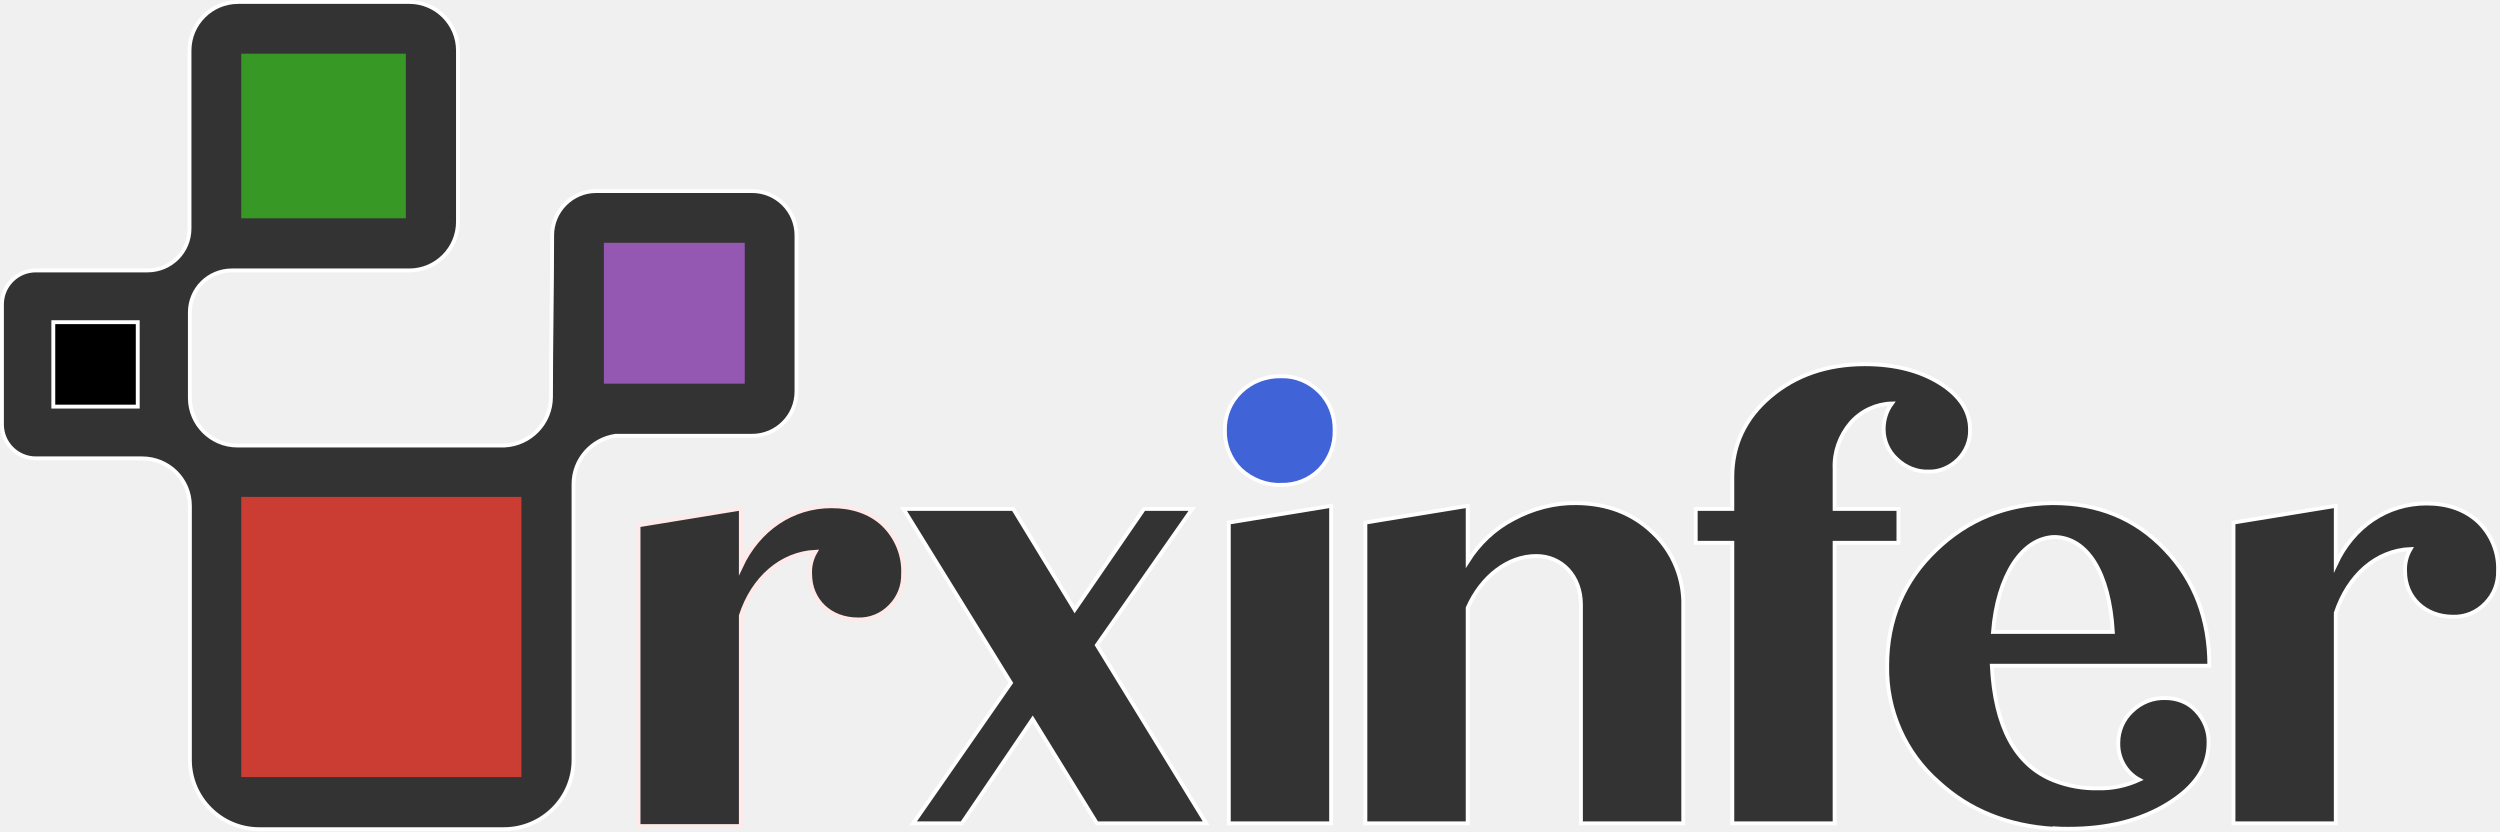
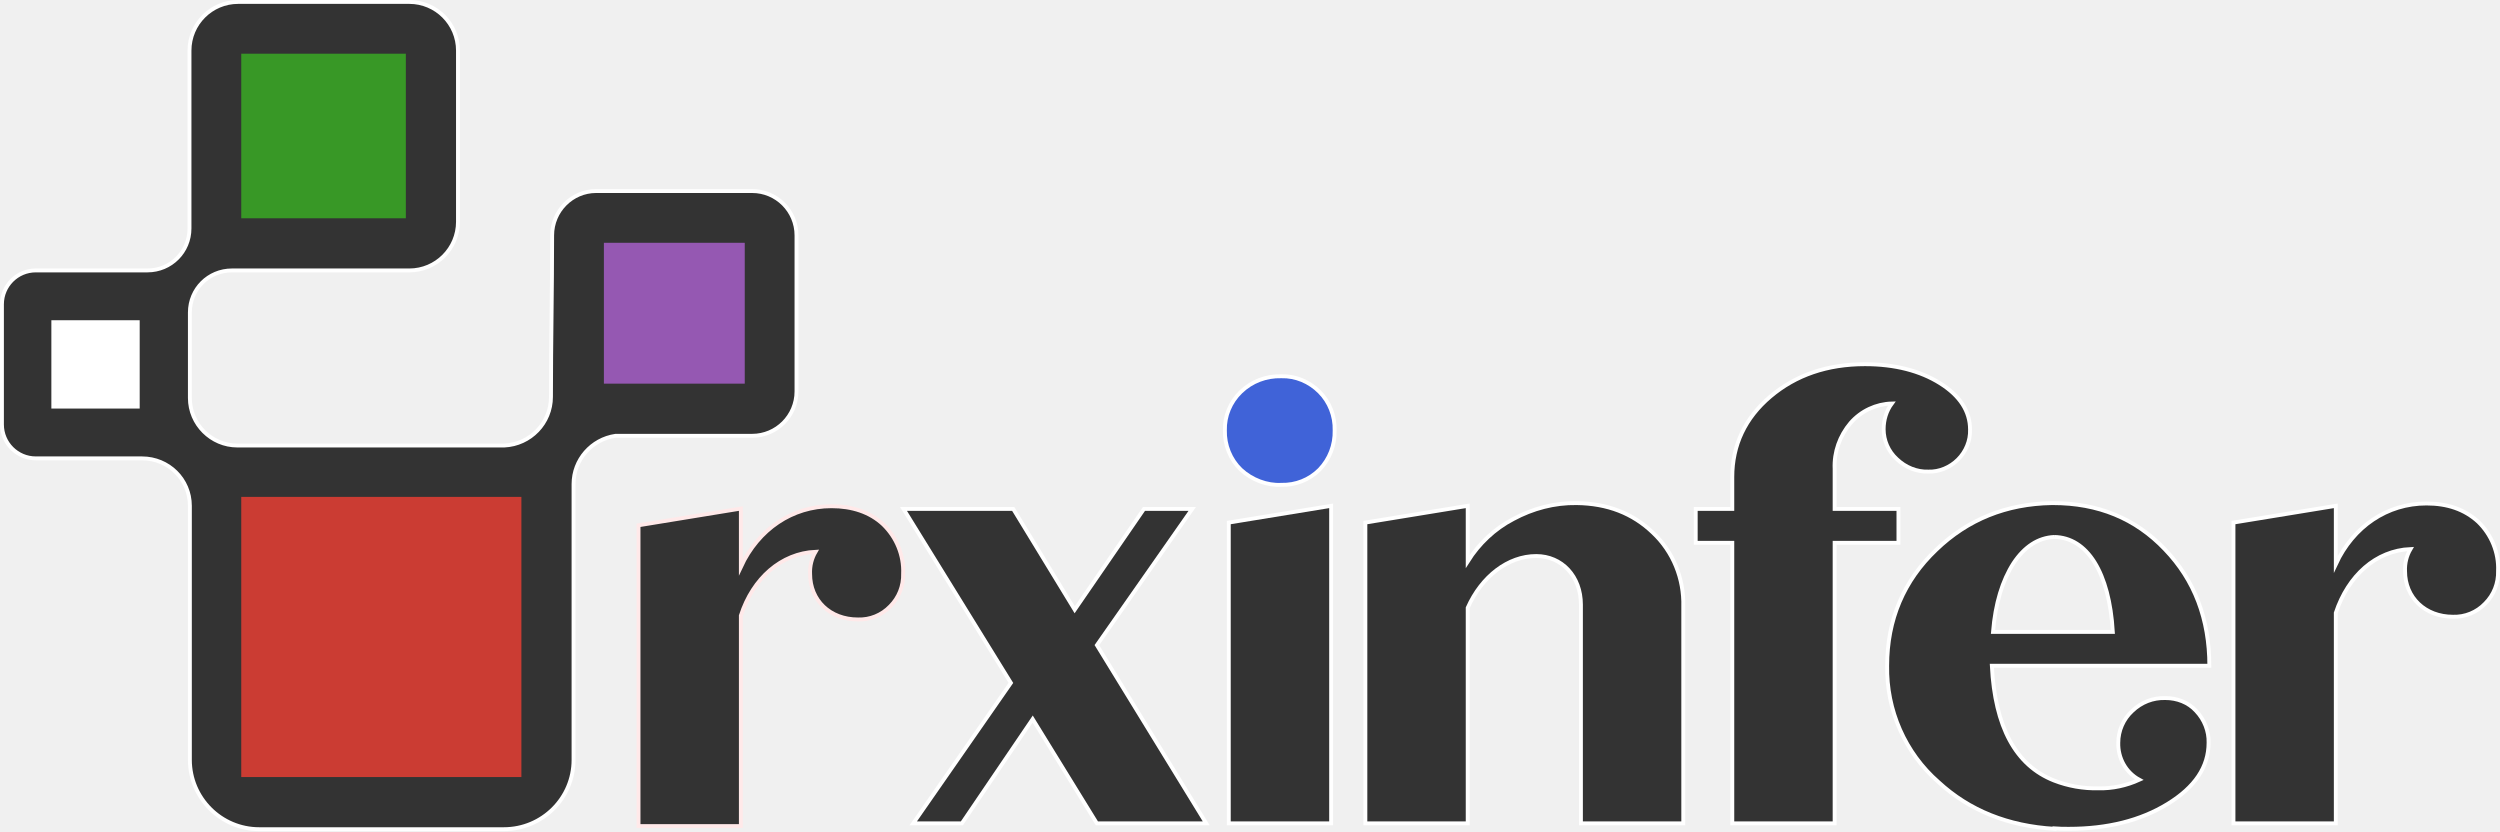
<svg xmlns="http://www.w3.org/2000/svg" version="1.1" id="Layer_1" x="0px" y="0px" viewBox="0 0 642.5 213.6" style="enable-background:new 0 0 642.5 213.6;" xml:space="preserve">
  <style type="text/css">
	.st0{fill-rule:evenodd;clip-rule:evenodd;fill:#333333;stroke:#FFFFFF;stroke-miterlimit:10;}
	.st1{fill:#389826;}
	.st2{fill:#9558B2;}
- 	.st3{stroke:#FFFFFF;stroke-miterlimit:10;}
+ 	.st3{fill:#FFFFFF;stroke:#FFFFFF;stroke-miterlimit:10;}
	.st4{fill:#CB3C33;}
	.st5{fill-rule:evenodd;clip-rule:evenodd;fill:#333333;stroke:#FFE9E9;stroke-miterlimit:10;}
	.st6{fill-rule:evenodd;clip-rule:evenodd;fill:#4063D8;stroke:#FFFFFF;stroke-miterlimit:10;}
</style>
  <g id="Слой_2">
    <g id="Layer_1_00000116955105323099935610000000039006590443086520_">
      <path class="st0" d="M66.6,114.5h63c6.7-0.3,12-5.8,12-12.5c0-14.1,0.3-27.6,0.3-41.5c0-6.3,5.1-11.4,11.3-11.4h40.1    c6.3,0,11.4,5.1,11.4,11.4v40.1c0,6.3-5.1,11.4-11.4,11.4h-35.1c-6.2,0.9-10.8,6.2-10.8,12.4v70.9c0,9.8-8,17.8-17.9,17.8H66.6    c-9.8,0-17.8-8-17.8-17.8V130c0-6.8-5.5-12.2-12.3-12.2H9.2c-4.8,0-8.7-3.9-8.7-8.7V78.2c0-4.8,3.9-8.7,8.7-8.7h28.7    c6,0,10.8-4.8,10.8-10.8V13c0-6.9,5.6-12.5,12.5-12.5h44c6.9,0,12.5,5.6,12.5,12.5v44c0,6.9-5.6,12.5-12.5,12.5H59.6    c-6,0-10.8,4.8-10.8,10.8v22c0,6.7,5.5,12.2,12.2,12.2H66.6z" />
      <rect x="62" y="13.8" class="st1" width="42.3" height="42.3" />
      <rect x="155.2" y="62.4" class="st2" width="36.2" height="36.2" />
      <rect x="13.7" y="82.8" class="st3" width="21.7" height="21.7" />
      <rect x="62" y="127.7" class="st4" width="72" height="72" />
      <path class="st5" d="M213.7,130.1c-10.1,0-18.8,5.9-23.3,15.6v-15l-26.3,4.3v77.3h26.3v-54.1c3.1-9.6,10.4-16,19.2-16.4    c-1,1.7-1.5,3.7-1.4,5.7c0,6.8,5.1,11.7,12.3,11.7c3.1,0.1,6.1-1.1,8.3-3.4c2.2-2.2,3.4-5.2,3.3-8.4c0.2-4.7-1.7-9.3-5.1-12.6    C223.6,131.6,219,130.1,213.7,130.1z" />
      <polygon class="st0" points="281.9,165.8 306.4,130.8 294,130.8 276.2,156.7 260.4,130.8 232.2,130.8 259.8,175.5 234.7,211.6     247.2,211.6 265.4,184.8 281.9,211.6 310,211.6   " />
      <polygon class="st0" points="342.1,211.6 342.1,130 315.8,134.3 315.8,211.6   " />
      <path class="st6" d="M329.3,124.6c3.7,0.1,7.2-1.3,9.8-3.9c2.6-2.7,4-6.3,3.9-10.1c0.1-3.7-1.3-7.3-3.9-9.9s-6.1-4.1-9.8-4    c-3.9-0.1-7.6,1.3-10.4,4c-2.7,2.6-4.2,6.2-4.1,9.9c-0.1,3.8,1.4,7.5,4.1,10.1C321.7,123.3,325.6,124.8,329.3,124.6z" />
      <path class="st0" d="M405.2,129.3c-5.7-0.1-11.3,1.4-16.3,4.1c-4.8,2.5-8.8,6.3-11.7,10.9V130l-26.3,4.3v77.3h26.3v-55.4    c3.6-8.1,10.4-13.3,17.6-13.3c6.6,0,11.5,5.2,11.5,12.5v56.2h26.3v-55.7c0.2-7.2-2.6-14.1-7.8-19    C419.6,131.9,413.1,129.4,405.2,129.3z" />
      <path class="st0" d="M479.3,93.6c-9.7,0-17.8,2.8-24.3,8.3s-9.8,12.5-9.8,20.7v8.2h-9.4v8.7h9.4v72.1h26.3v-72.1h16.4v-8.7h-16.4    v-10.3c-0.2-4.3,1.3-8.5,4.1-11.8c2.7-3.1,6.6-4.9,10.6-5c-1.4,1.9-2.1,4.2-2.1,6.6c0,2.9,1.2,5.7,3.4,7.7    c2.2,2.1,5.1,3.3,8.1,3.2c2.8,0.1,5.6-1.1,7.6-3.1s3.2-4.8,3.1-7.7c0-4.7-2.6-8.7-7.7-11.9S487,93.6,479.3,93.6z" />
      <path class="st0" d="M527.9,129.4v8.6l0,0V129.4L527.9,129.4z" />
      <path class="st0" d="M527.9,138L527.9,138L527.9,138L527.9,138z" />
      <path class="st0" d="M527.3,129.3c-11.7,0.2-21.6,4.2-29.7,12c-8.3,7.9-12.6,17.9-12.6,29.8c-0.2,11.4,4.6,22.4,13.2,29.9    c7.9,7.3,17.9,11.3,29.8,12v-0.1c1.2,0.1,2.5,0.1,3.7,0.1c9.9,0,18.4-2.1,25.4-6.4s10.5-9.5,10.5-15.7c0.1-3-1.1-6-3.2-8.2    c-2-2.2-4.9-3.3-7.9-3.3c-3.2-0.1-6.2,1.1-8.5,3.3c-2.3,2.1-3.6,5.1-3.6,8.2c-0.1,3.9,1.9,7.6,5.4,9.5c-3.3,1.5-6.9,2.3-10.5,2.2    c-3.9,0.1-7.8-0.6-11.4-2l0,0c-9.9-3.9-15.2-13.8-16-29.5h55.9c0-12-3.8-22-11.4-29.9c-7.6-8-17.2-11.9-28.8-11.9L527.3,129.3     M527.9,138c8.5,0.1,14.2,9.1,15.1,24.4h-15.7l0,0h-15.1c0.6-7.3,2.4-13.2,5.3-17.7C520.3,140.5,523.8,138.2,527.9,138L527.9,138" />
      <path class="st0" d="M527.9,138L527.9,138L527.9,138L527.9,138z" />
      <path class="st0" d="M623.6,129.4c-10.1,0-18.8,5.9-23.3,15.6v-15l-26.3,4.3v77.3h26.3v-54.1c3.2-9.6,10.3-16,19.2-16.4    c-1,1.7-1.5,3.7-1.4,5.7c0,6.8,5.2,11.7,12.3,11.7c3.1,0.1,6.1-1.1,8.3-3.4c2.2-2.2,3.4-5.2,3.3-8.4c0.2-4.7-1.7-9.3-5.1-12.6    C633.4,130.9,629,129.4,623.6,129.4z" />
    </g>
  </g>
  <g id="Layer_2_00000036966862148631286250000015780344526604021166_">
</g>
</svg>
